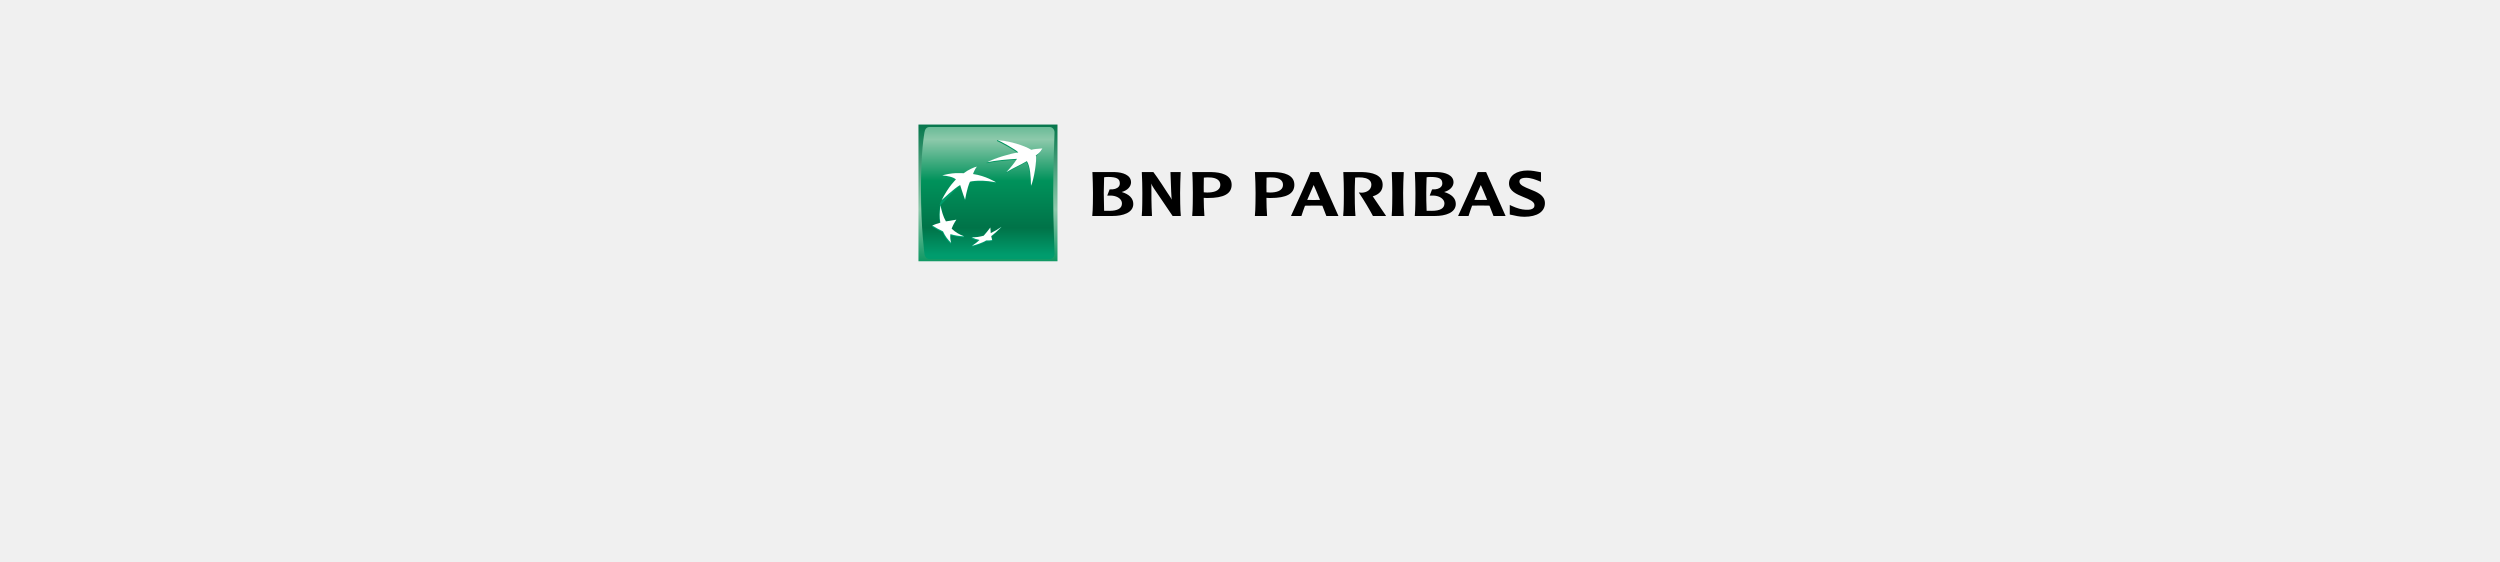
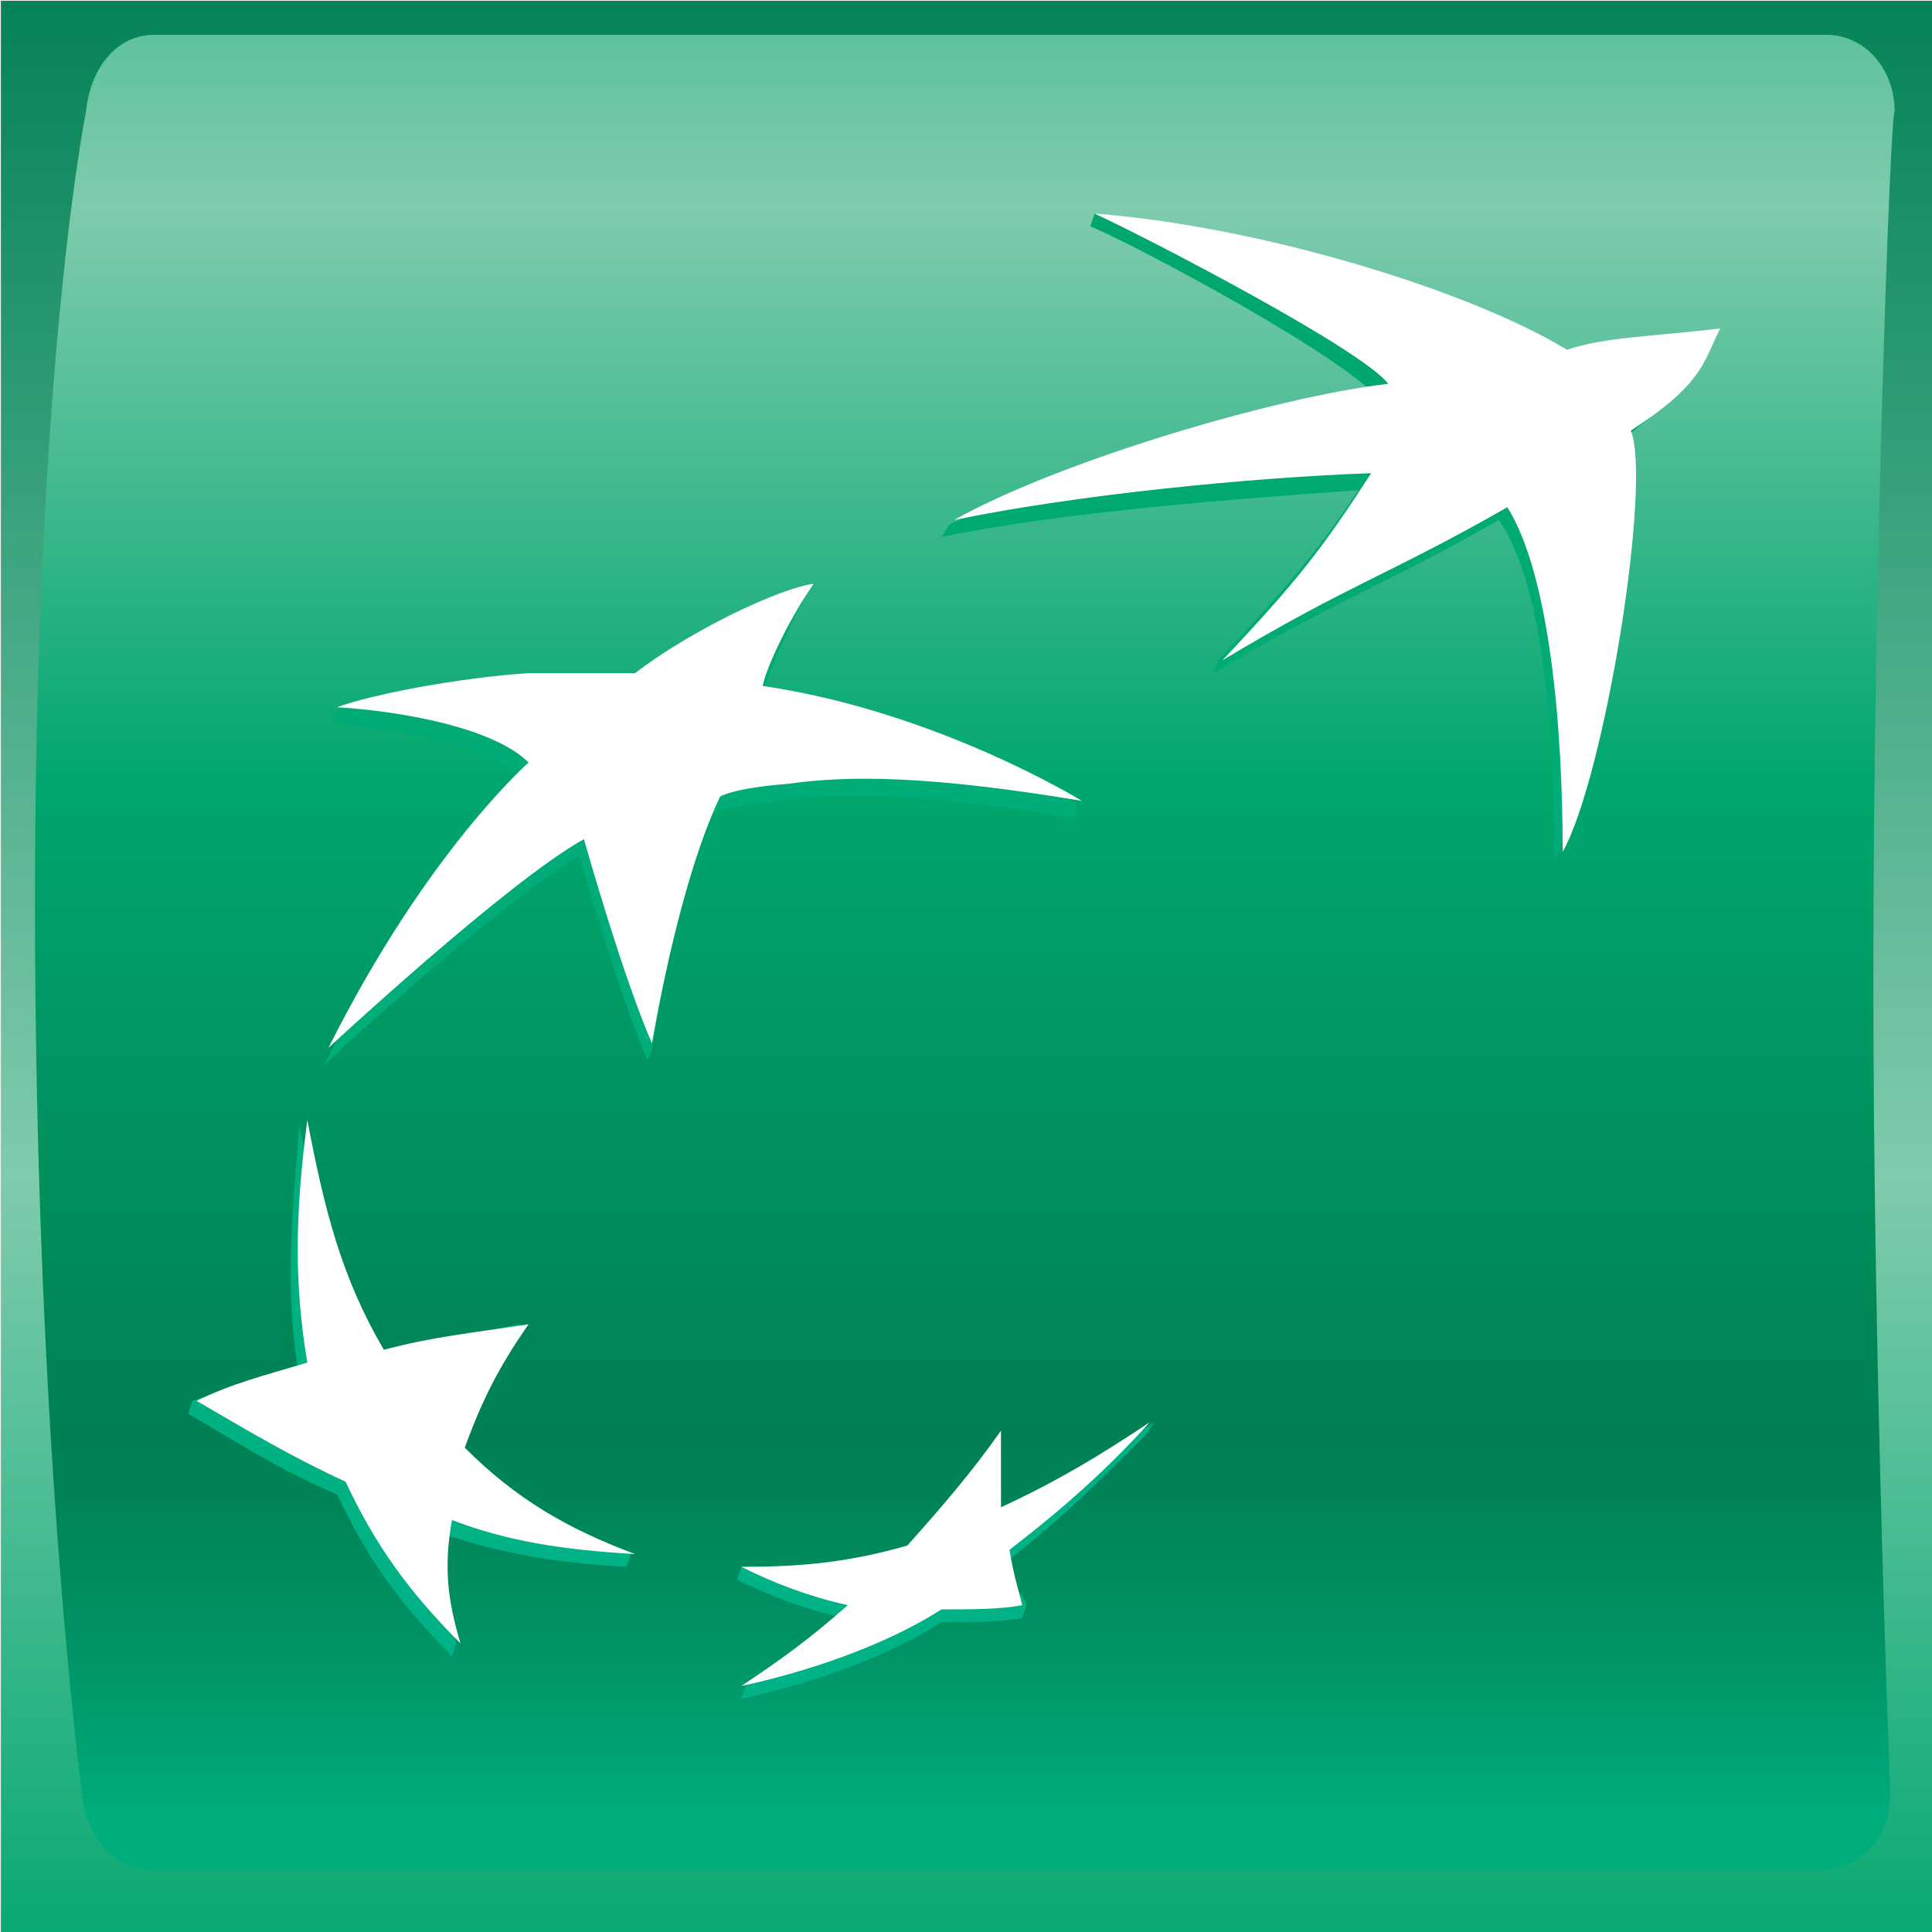
- <svg xmlns="http://www.w3.org/2000/svg" xmlns:xlink="http://www.w3.org/1999/xlink" height="562" viewBox="11.767 -46.724 232.239 214.883" width="2500">
-   <linearGradient id="a" gradientTransform="matrix(0 -44.88966 -44.88966 0 64.32 85.382)" gradientUnits="userSpaceOnUse" x2="1">
-     <stop offset="0" stop-color="#007348" />
-     <stop offset=".6" stop-color="#8dc9ab" />
-     <stop offset="1" stop-color="#00925b" />
+ <svg xmlns="http://www.w3.org/2000/svg" version="1.1" id="Слой_1" x="0px" y="0px" viewBox="0 0 1000 1000" style="enable-background:new 0 0 1000 1000;" xml:space="preserve">
+   <style type="text/css">
+ 	.st0{fill:url(#SVGID_1_);}
+ 	.st1{fill:url(#SVGID_00000175292844352403410970000008390664665687599545_);}
+ 	.st2{fill:url(#SVGID_00000035518369962551412330000010710443806957828530_);}
+ 	.st3{fill:url(#SVGID_00000047031437404563056630000006107180389408208292_);}
+ 	.st4{fill:url(#SVGID_00000150801703713588195860000017501060122519545775_);}
+ 	.st5{fill:url(#SVGID_00000096772473337359840050000005440362893743663781_);}
+ 	.st6{fill:#FFFFFF;}
+ </style>
+   <linearGradient id="SVGID_1_" gradientUnits="userSpaceOnUse" x1="298.133" y1="1105.197" x2="298.133" y2="50.633" gradientTransform="matrix(1 0 0 -1 202.34 1081.04)">
+     <stop offset="0" style="stop-color:#008053" />
+     <stop offset="0.6" style="stop-color:#7FCBAE" />
+     <stop offset="1" style="stop-color:#00A76D" />
  </linearGradient>
-   <linearGradient id="b" gradientTransform="matrix(0 -50.44363 -50.44363 0 64.253 94.9)" gradientUnits="userSpaceOnUse" x2="1">
-     <stop offset="0" stop-color="#00925b" />
-     <stop offset=".3" stop-color="#8dc9ab" />
-     <stop offset=".55" stop-color="#00925b" />
-     <stop offset=".835" stop-color="#007348" />
-     <stop offset="1" stop-color="#009c6d" />
+   <rect x="0.473" y="0.418" class="st0" width="1000" height="1000" />
+   <linearGradient id="SVGID_00000095333269686013221860000012141029395530698397_" gradientUnits="userSpaceOnUse" x1="297.031" y1="1328.785" x2="297.031" y2="143.746" gradientTransform="matrix(1 0 0 -1 202.34 1081.04)">
+     <stop offset="0" style="stop-color:#00A76D" />
+     <stop offset="0.3" style="stop-color:#7FCBAE" />
+     <stop offset="0.55" style="stop-color:#00A76D" />
+     <stop offset="0.835" style="stop-color:#008053" />
+     <stop offset="0.869" style="stop-color:#008558" />
+     <stop offset="0.924" style="stop-color:#009264" />
+     <stop offset="0.994" style="stop-color:#00A97A" />
+     <stop offset="1" style="stop-color:#00AD7D" />
  </linearGradient>
-   <linearGradient id="c">
-     <stop offset="0" stop-color="#00a678" />
-     <stop offset="1" stop-color="#00925b" />
+   <path style="fill:url(#SVGID_00000095333269686013221860000012141029395530698397_);" d="M969.635,504.823  c0,209.251,8.811,422.907,8.811,422.907c0,24.229-15.419,39.648-35.242,39.648H77.565  c-19.824,0-33.04-17.621-35.242-39.648c0,0-24.229-182.819-24.229-460.352  c0-279.736,26.432-409.692,26.432-409.692c2.203-22.026,15.419-39.648,35.242-39.648  h865.639c19.824,0,35.242,17.621,35.242,39.648  C978.446,57.686,969.635,297.774,969.635,504.823z" />
+   <linearGradient id="SVGID_00000148643934678379037220000007625971011526247862_" gradientUnits="userSpaceOnUse" x1="484.256" y1="209.191" x2="484.256" y2="976.052" gradientTransform="matrix(1 0 0 -1 202.34 1081.04)">
+     <stop offset="0" style="stop-color:#00B387" />
+     <stop offset="1" style="stop-color:#00A76D" />
  </linearGradient>
-   <linearGradient id="d" gradientTransform="matrix(0 32.643 32.643 0 72.333 47.242)" gradientUnits="userSpaceOnUse" x2="1" xlink:href="#c" />
-   <linearGradient id="e" gradientTransform="matrix(0 32.65286 32.65286 0 52.08 47.24)" gradientUnits="userSpaceOnUse" x2="1" xlink:href="#c" />
-   <linearGradient id="f" gradientTransform="matrix(0 32.6314 32.6314 0 58.389 47.247)" gradientUnits="userSpaceOnUse" x2="1" xlink:href="#c" />
-   <linearGradient id="g" gradientTransform="matrix(0 32.64264 32.64264 0 63.843 47.243)" gradientUnits="userSpaceOnUse" x2="1" xlink:href="#c" />
-   <g transform="matrix(1.25 0 0 -1.25 -52.7 106.32)">
-     <path d="m43.058 42.52h42.524v41.817h-42.524z" fill="url(#a)" />
-     <path d="m46.38 83.588c-.825 0-1.364-.696-1.492-1.672s-1.062-5.582-1.062-17.435c0-11.859 1.062-19.618 1.062-19.618.098-.938.667-1.671 1.492-1.671h36.807c.822 0 1.476.652 1.49 1.671s-.409 9.088-.409 17.964c0 8.877.409 19.089.409 19.089.02.908-.668 1.672-1.49 1.672z" fill="url(#b)" />
-     <path d="m67.051 79.322c1.161-.487 5.827-3.01 6.399-3.816-2.348-.31-6.953-1.509-9.433-2.716l-.145-.292c2.735.602 6.558.917 9.194 1.06-.984-1.444-1.636-2.132-3.133-3.766l-.139-.317c2.853 1.714 3.656 1.837 6.286 3.377.993-1.469 1.232-4.854 1.27-7.537.856 1.702 1.895 8.114 1.463 9.273 1.744 1.197 1.98 2.161 1.98 2.161-1.599-.138-2.481-.165-3.343-.437-2.043 1.253-6.728 2.906-10.264 3.306z" fill="url(#d)" />
-     <path d="m49.631 59.396c-.231-2.136-.324-3.664-.018-5.373-.865-.239-1.623-.273-2.32-.57l-.133-.293c1.109-.684 2.012-1.208 3.266-1.793.671-1.441 1.364-2.413 2.488-3.523l.137.297c-.202.819-.464 1.496-.365 2.391 1.394-.406 2.59-.621 4.179-.669l.134.297c-1.397.542-2.793.969-3.923 2.035.355.988.762 1.763 1.426 2.743l.14.3c-1.2-.181-2.288-.62-3.326-.822-.818 1.438-1.136 3.405-1.548 5.279z" fill="url(#e)" />
-     <path d="m56.751 69.145s-.898.086-2.384.041c-1.256-.058-3.129-.17-4.04-.438l-.133-.292c1.448-.062 3.432-.451 4.191-1.213s-2.198-1.983-4.377-6.323 3.95 3.706 5.662 4.625.896-2.984 1.518-4.478l.137.298c.172.96.601 3.564 1.329 5.157s.258.157 1.521.28c1.266.113 3.056.18 6.455-.417l.138.292c-.776.458-3.869 1.784-7.143 2.225h.107c.449 1.322 1.011 2.319 1.011 2.319-.694-.098-2.67-1.022-3.992-2.076" fill="url(#f)" />
-     <path d="m65.025 50.836a40.07 40.07 0 0 0 -.115 1.724 32.87 32.87 0 0 0 -2.032-2.516c-.801-.223-1.717-.214-2.552-.205a22.6 22.6 0 0 1 -.942-.002l-.135-.297c.777-.4 1.54-.646 2.354-.813-.66-.601-1.542-1.058-2.162-1.477l-.136-.292c1.328.314 3.077.878 4.38 1.647.678-.03 1.311.015 1.776.107s.139.303.139.296c-.085.3-.352.483-.43.903 1.221.948 2.106 1.812 3.127 2.839l.142.298c-1.009-.696-2.234-1.653-3.414-2.212" fill="url(#g)" />
-     <path d="m76.215 73.152c-2.624-1.543-3.428-1.673-6.282-3.381 1.662 1.803 2.24 2.571 3.268 4.08-2.631-.14-6.454-.456-9.184-1.061 2.376 1.269 7.087 2.68 9.574 3.016-.577.796-5.244 3.324-6.405 3.811 3.695-.287 8.211-1.668 10.401-3.007.861.269 1.757.282 3.36.425-.408-.701-.426-1.107-1.999-2.15.436-1.165-.605-7.574-1.465-9.271-.031 2.681-.265 6.067-1.268 7.538m-19.216-22.992c-1.508.559-2.594 1.21-3.79 2.328.358.988.767 1.76 1.433 2.75a78.468 78.468 0 0 1 -3.186-.521c-.86 1.504-1.25 2.957-1.688 4.978-.234-2.142-.323-3.672-.021-5.377-.97-.27-1.656-.505-2.454-.864 1.118-.684 2.02-1.211 3.269-1.793.67-1.44 1.364-2.411 2.49-3.52-.264.945-.334 1.696-.226 2.687 1.395-.406 2.589-.62 4.173-.668m3.926 21.315c-.47-.61-1.015-1.746-1.162-2.274 3.887-.528 7.006-2.524 7.006-2.524-3.4.603-5.19.528-6.458.414-1.26-.118-1.52-.266-1.52-.266-.916-2.01-1.466-5.46-1.466-5.46-.618 1.491-1.512 4.477-1.512 4.477-1.715-.916-5.66-4.627-5.66-4.627 2.169 4.343 4.37 6.32 4.37 6.32-.757.767-2.743 1.15-4.196 1.214.754.308 2.689.668 4.175.736 1.488.043 2.388-.042 2.388-.042 1.327 1.048 3.34 1.93 4.035 2.033m4.123-18.623a32.128 32.128 0 0 0 -2.037-2.513 12.514 12.514 0 0 0 -3.627-.503 9.017 9.017 0 0 1 2.358-.817 16.44 16.44 0 0 0 -2.3-1.77c1.329.315 3.076.879 4.377 1.648.68-.026 1.315.018 1.78.11-.121.394-.195.688-.294 1.2 1.225.949 2.114 1.808 3.134 2.84a21.112 21.112 0 0 0 -3.277-1.915 33.166 33.166 0 0 0 -.114 1.72" fill="#fff" />
-     <path d="m101.094 68.309c2.603-.022 3.556-.551 3.556-1.968 0-.391-.12-.738-.35-1.003-.499-.6-1.47-.91-2.708-.832h-.064l-.727-1.894h.727c1.437.04 2.686-.412 3.328-1.196.296-.357.445-.787.445-1.225 0-1.482-1.305-2.247-3.879-2.247-.433 0-1.138 0-1.576.014a189.78 189.78 0 0 0 -.107 5.46c0 .934.061 3.014.107 4.79.297.062.79.1 1.248.1m-4.82 1.363c.08-1.405.161-4.957.161-6.252 0-1.194 0-5.19-.21-6.913l-.013-.135h6.243c3.07 0 6.314.954 6.314 3.68 0 1.705-1.235 2.966-3.545 3.656 1.714.46 2.855 1.63 2.855 2.97 0 2.225-2.555 3.062-4.957 3.12h-6.885zm26.904.126h-3.038l.123-3.386c.06-1.673.116-3.394.234-5.065-.196.524-.379.793-1.303 2.137-.003.047-3.16 4.904-4.257 6.283l-.03.031h-3.526v-.126c.112-1.405.157-4.958.157-6.253 0-1.194 0-5.189-.168-6.912l-.03-.136h3.141v.136c-.179 3.277-.179 6.584-.179 9.792.11-.389.248-.723.743-1.456.041-.087 5.452-7.964 5.715-8.415l.027-.057h2.517l-.004.136c-.192 1.723-.208 5.718-.208 6.912 0 1.295.086 4.848.168 6.253l.04.126zm8.24-1.62c1.75.032 2.973-.322 3.554-1.057.266-.316.413-.733.413-1.211 0-1.943-2.186-2.365-4.013-2.365l-.742.042-.305.03c-.013.45-.013 1.042-.013 1.706 0 .845 0 1.848.039 2.777a8.25 8.25 0 0 0 1.067.078m-4.607 1.494c.123-1.405.17-4.957.17-6.253 0-1.193 0-5.19-.184-6.912v-.136h3.737l-.016.136c-.128 1.24-.193 3.604-.206 5.41l.706-.035.528-.011c4.916 0 7.307 1.3 7.307 4.039 0 3.115-3.354 3.83-6.15 3.888h-5.892zm23.776-1.494c1.755.032 2.976-.322 3.564-1.057.27-.316.405-.733.405-1.211 0-1.943-2.183-2.365-3.987-2.365l-.74.042s-.196.017-.31.03c-.02.45-.02 1.045-.02 1.706 0 .853 0 1.848.034 2.777.234.034.638.078 1.054.078m-4.6 1.494c.118-1.405.186-4.957.186-6.253 0-1.193-.012-5.19-.206-6.912v-.136h3.74l-.022.136c-.119 1.24-.187 3.604-.187 5.41.174-.008.673-.035.673-.035l.542-.011c4.914 0 7.326 1.3 7.326 4.039 0 3.115-3.373 3.83-6.18 3.888h-5.872zm17.96-3.828c.297-.64 1.069-2.425 1.937-4.555-.134-.006-.302-.006-.302-.006l-1.635-.022s-1.692.022-1.975.028c.706 1.703 1.405 3.242 1.975 4.555m-.909 3.954h-.049l-.026-.067c-.696-1.911-5.179-11.694-5.889-13.192l-.059-.168h3.183l.027.074c.28.921.657 1.959 1.067 3.067.127 0 2.655.038 2.655.038l2.199-.016s.354-.022.46-.022c.566-1.443 1.001-2.531 1.19-3.084l.036-.057h3.689l-5.959 13.427h-.074zm9.982-.126c.107-1.405.161-4.958.161-6.253 0-1.194 0-5.189-.204-6.912v-.136h3.76l-.016.136c-.199 1.735-.213 5.718-.213 6.912 0 .933.03 3.013.122 4.695.286.02.72.064 1.014.064 1.74.032 2.97-.327 3.544-1.057.276-.317.4-.743.4-1.21 0-1.552-1.447-2.338-2.796-2.408-.452-.019-.788.04-.788.04l-.262.044.144-.246c1.335-1.947 3.331-5.318 4.156-6.913l.023-.057h4.017l-.1.181c-.164.226-2.78 4.077-3.892 5.722 0 0-.048.047-.097.1 2.06.618 3.055 1.77 3.055 3.536 0 3.092-3.354 3.828-6.186 3.888h-5.853zm18.378.126h-3.58l.02-.126c.092-1.405.164-4.958.164-6.253 0-1.188-.016-5.177-.185-6.912l-.014-.136h3.712l-.019.136c-.143 1.735-.187 5.724-.187 6.912 0 1.295.09 4.848.187 6.253v.126zm8.32-1.488c2.622-.022 3.576-.551 3.576-1.968 0-.391-.12-.738-.359-1.003-.473-.6-1.482-.91-2.712-.832h-.06l-.723-1.894h.722c1.442.04 2.68-.412 3.321-1.196.313-.357.462-.787.462-1.225 0-1.482-1.31-2.247-3.899-2.247-.415 0-1.115 0-1.553.014-.107 1.978-.107 4.654-.107 5.46 0 .934.033 3.014.107 4.79.283.062.774.1 1.225.1m-4.819 1.363c.107-1.405.172-4.957.172-6.252 0-1.194 0-5.19-.188-6.913l-.03-.135h6.253c3.057 0 6.313.954 6.313 3.68 0 1.705-1.238 2.966-3.568 3.656 1.717.46 2.872 1.63 2.872 2.97 0 2.225-2.56 3.062-4.94 3.12h-6.9zm20.169-3.821c.3-.625 1.067-2.413 1.936-4.548-.132 0-.294-.014-.294-.014l-1.642-.022s-1.712.036-1.966.036a126.435 126.435 0 0 0 1.966 4.548m1.545 3.947h-2.514l-.015-.06c-.751-2.033-5.487-12.332-5.885-13.186l-.07-.18h3.2l.02.08c.267.92.639 1.952 1.055 3.082.102 0 2.644.04 2.644.04l2.203-.035.468-.005c.578-1.443 1.007-2.54 1.194-3.083l.034-.08h3.702l-5.955 13.427zm7.083-3.472c0-2.359 2.363-3.308 4.455-4.176 1.63-.649 3.333-1.332 3.333-2.457 0-.34-.067-.626-.257-.827-.392-.462-1.185-.656-2.444-.586-1.246.05-2.652.443-4.234 1.172l-.62.298v-2.925l.422-.108.246-.042c.781-.194 2.29-.549 3.788-.549 3.944 0 6.297 1.573 6.297 4.173 0 2.442-2.43 3.391-4.576 4.247-1.581.641-3.218 1.276-3.218 2.323 0 .302 0 1.183 2.043 1.183 1.505 0 2.968-.613 3.799-.93l.758-.318-.005.504v2.432l-.753.136c-.766.155-2.044.41-3.36.41-3.402 0-5.673-1.607-5.673-3.96" />
-   </g>
+   <path style="fill:url(#SVGID_00000148643934678379037220000007625971011526247862_);" d="M775.803,269.14  c-61.674,35.242-81.498,39.648-147.577,79.295l2.203-6.608  c35.242-37.445,50.661-55.066,72.687-88.106  c-61.674,4.405-151.982,11.013-215.859,24.229l4.405-6.608  c59.471-28.634,167.401-57.269,222.467-63.877  c-13.216-19.824-123.348-79.295-149.78-90.308l2.203-6.608  c83.7,8.811,193.833,48.458,240.088,77.093  c19.824-6.608,41.85-6.608,79.295-11.013c0,0-6.608,22.026-46.255,50.661  c11.013,26.432-13.216,178.414-35.242,218.062  C804.437,383.677,800.032,304.382,775.803,269.14z" />
+   <linearGradient id="SVGID_00000163044704929933888570000006286746356334170796_" gradientUnits="userSpaceOnUse" x1="9.586" y1="209.149" x2="9.586" y2="976.241" gradientTransform="matrix(1 0 0 -1 202.34 1081.04)">
+     <stop offset="0" style="stop-color:#00B387" />
+     <stop offset="1" style="stop-color:#00A76D" />
+   </linearGradient>
+   <path style="fill:url(#SVGID_00000163044704929933888570000006286746356334170796_);" d="M324.261,810.99  l2.203-6.608c-33.04-13.216-66.079-22.026-92.511-48.458  c8.811-24.229,17.621-41.85,33.04-63.877l2.203-6.608  c-28.634,4.405-52.863,15.419-77.093,19.824  c-19.824-33.04-26.432-79.295-37.445-123.348l-0,4.405  c-4.405,50.661-6.608,85.903,0,125.551c-19.824,6.608-37.445,6.608-55.066,13.216  l-2.203,6.608c26.432,15.419,46.256,28.634,77.093,41.85  c15.419,33.04,33.04,57.269,59.471,83.7l2.203-6.608  c-4.405-19.824-11.013-35.242-8.811-57.269  C260.384,804.382,286.816,808.788,324.261,810.99z" />
+   <linearGradient id="SVGID_00000176764347007635073150000014531430223393521047_" gradientUnits="userSpaceOnUse" x1="160.467" y1="209.321" x2="160.467" y2="975.909" gradientTransform="matrix(1 0 0 -1 202.34 1081.04)">
+     <stop offset="0" style="stop-color:#00B387" />
+     <stop offset="1" style="stop-color:#00A76D" />
+   </linearGradient>
+   <path style="fill:url(#SVGID_00000176764347007635073150000014531430223393521047_);" d="M416.772,308.788  c0,0-13.216,24.229-24.229,55.066h-2.203c77.092,11.013,149.78,41.85,167.401,52.863  l-2.203,6.608c-79.295-13.216-121.145-13.216-151.982-8.811  c-28.634,2.203-35.242,6.608-35.242,6.608  c-17.621,37.445-26.432,99.119-30.837,121.145l-2.203,6.608  c-15.419-35.242-35.242-105.727-35.242-105.727  c-39.648,22.026-132.159,107.93-132.159,107.93  C218.534,449.757,271.398,403.501,271.398,403.501  c-17.621-17.621-63.877-26.432-99.119-28.634l2.203-6.608  c22.026-6.608,66.079-8.811,94.714-11.013c35.242,0,55.066,0,55.066,0  C352.895,333.017,399.151,310.99,416.772,308.788z" />
+   <linearGradient id="SVGID_00000136407620694302541500000004760330607619566222_" gradientUnits="userSpaceOnUse" x1="287.119" y1="209.213" x2="287.119" y2="976.065" gradientTransform="matrix(1 0 0 -1 202.34 1081.04)">
+     <stop offset="0" style="stop-color:#00B387" />
+     <stop offset="1" style="stop-color:#00A76D" />
+   </linearGradient>
+   <path style="fill:url(#SVGID_00000136407620694302541500000004760330607619566222_);" d="M513.688,747.114  c-15.419,22.026-30.837,39.648-48.458,59.471  c-26.432,6.608-57.269,4.405-81.498,4.405l-2.203,6.608  c17.621,8.811,35.242,15.419,55.066,19.824  c-15.419,13.216-35.242,24.229-50.661,35.242l-2.203,6.608  c30.837-6.608,72.687-19.824,103.524-39.648c15.419,0,30.837,0,41.85-2.203  l2.203-6.608c-2.203-6.608-8.811-11.013-11.013-22.026  c28.634-22.026,48.458-41.85,72.687-66.079l4.405-6.608  c-24.229,15.419-52.863,39.648-79.295,52.863  C515.891,773.545,513.688,762.532,513.688,747.114z" />
+   <path class="st6" d="M780.208,262.532c-61.674,35.242-81.498,39.648-147.577,79.295  c39.648-41.85,52.863-59.471,77.093-96.916  c-61.674,2.203-151.982,11.013-215.859,24.229  c55.066-30.837,167.401-63.877,224.67-70.485  c-13.216-17.621-123.348-74.89-151.982-88.106  c85.903,6.608,193.833,39.648,244.493,70.485  c19.824-6.608,41.85-6.608,79.295-11.013  c-8.811,17.621-8.811,28.634-46.256,52.863  c11.013,26.432-13.216,178.414-35.242,218.062  C808.843,377.07,802.235,297.774,780.208,262.532z" />
+   <path class="st6" d="M328.666,804.382c-35.242-13.216-61.674-28.634-88.106-55.066  c8.811-24.229,17.621-41.85,33.04-63.877  c-28.634,4.405-50.661,6.608-74.89,13.216  c-22.026-37.445-30.837-72.687-39.648-118.943c-6.608,50.661-6.608,85.903,0,125.551  c-22.026,6.608-39.648,11.013-57.269,19.824  c26.432,15.419,48.458,28.634,77.093,41.85  c15.419,33.04,33.04,57.269,59.471,83.7  c-6.608-22.026-8.811-39.648-4.405-63.877  C262.587,797.774,291.221,802.18,328.666,804.382z" />
+   <path class="st6" d="M421.177,302.18L421.177,302.18  c-11.013,15.418-24.229,41.85-26.432,52.863  c90.308,13.216,165.198,59.471,165.198,59.471  c-79.295-13.216-121.145-13.216-151.982-8.811  c-28.634,2.203-35.242,6.608-35.242,6.608  c-22.026,46.256-35.242,127.753-35.242,127.753  c-15.418-35.242-35.242-105.727-35.242-105.727  c-39.648,22.026-132.159,107.93-132.159,107.93  c50.661-101.322,103.524-147.577,103.524-147.577  c-17.621-17.621-63.877-26.432-99.119-28.634  c17.621-6.608,63.877-15.419,99.119-17.621c35.242,0,55.066,0,55.066,0  C357.301,326.409,403.556,304.382,421.177,302.18z" />
+   <path class="st6" d="M518.094,740.506c-15.418,22.026-30.837,39.648-48.458,59.471  c-30.837,8.811-55.066,11.013-85.903,11.013  c17.621,8.811,35.242,15.419,55.066,19.824  c-19.824,17.621-35.242,28.634-55.066,41.85  c30.837-6.608,72.687-19.824,103.524-39.648c15.419,0,30.837,0,41.85-2.203  c-2.203-8.811-4.405-15.419-6.608-28.634  c28.634-22.026,50.661-41.85,72.687-66.079  c-26.432,17.621-48.458,30.837-77.092,44.053  C518.094,766.937,518.094,755.924,518.094,740.506z" />
</svg>
